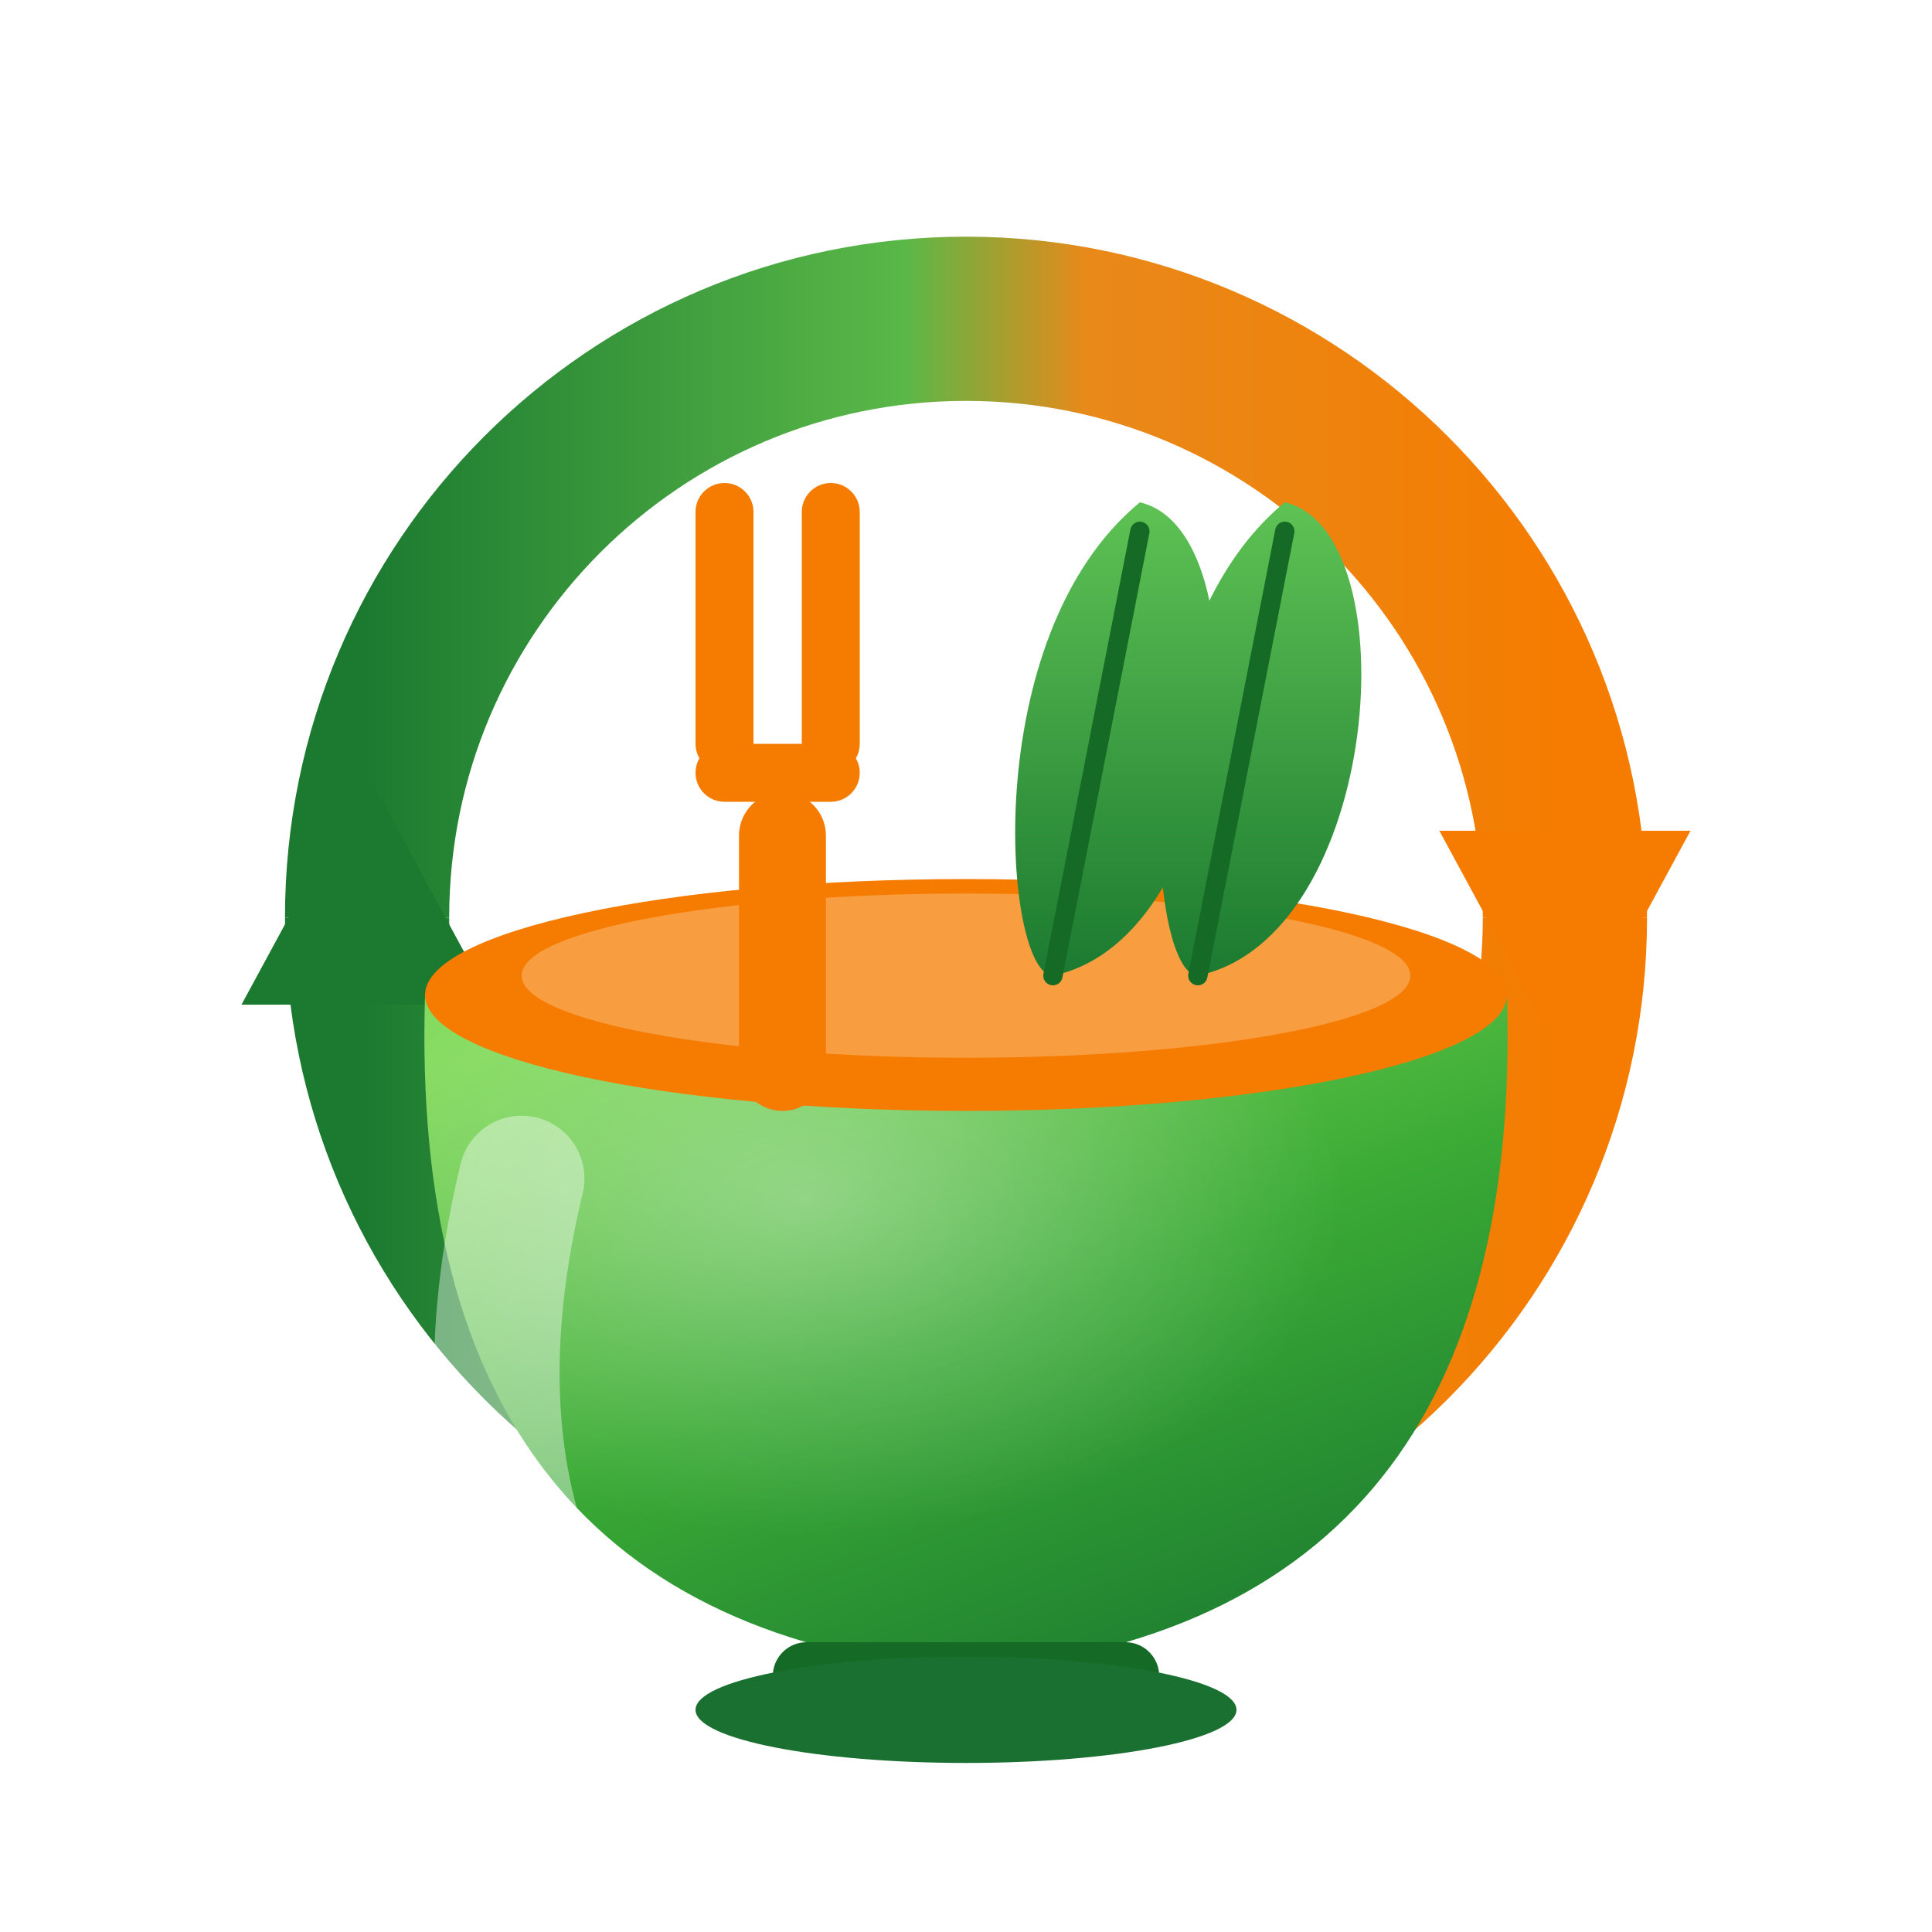
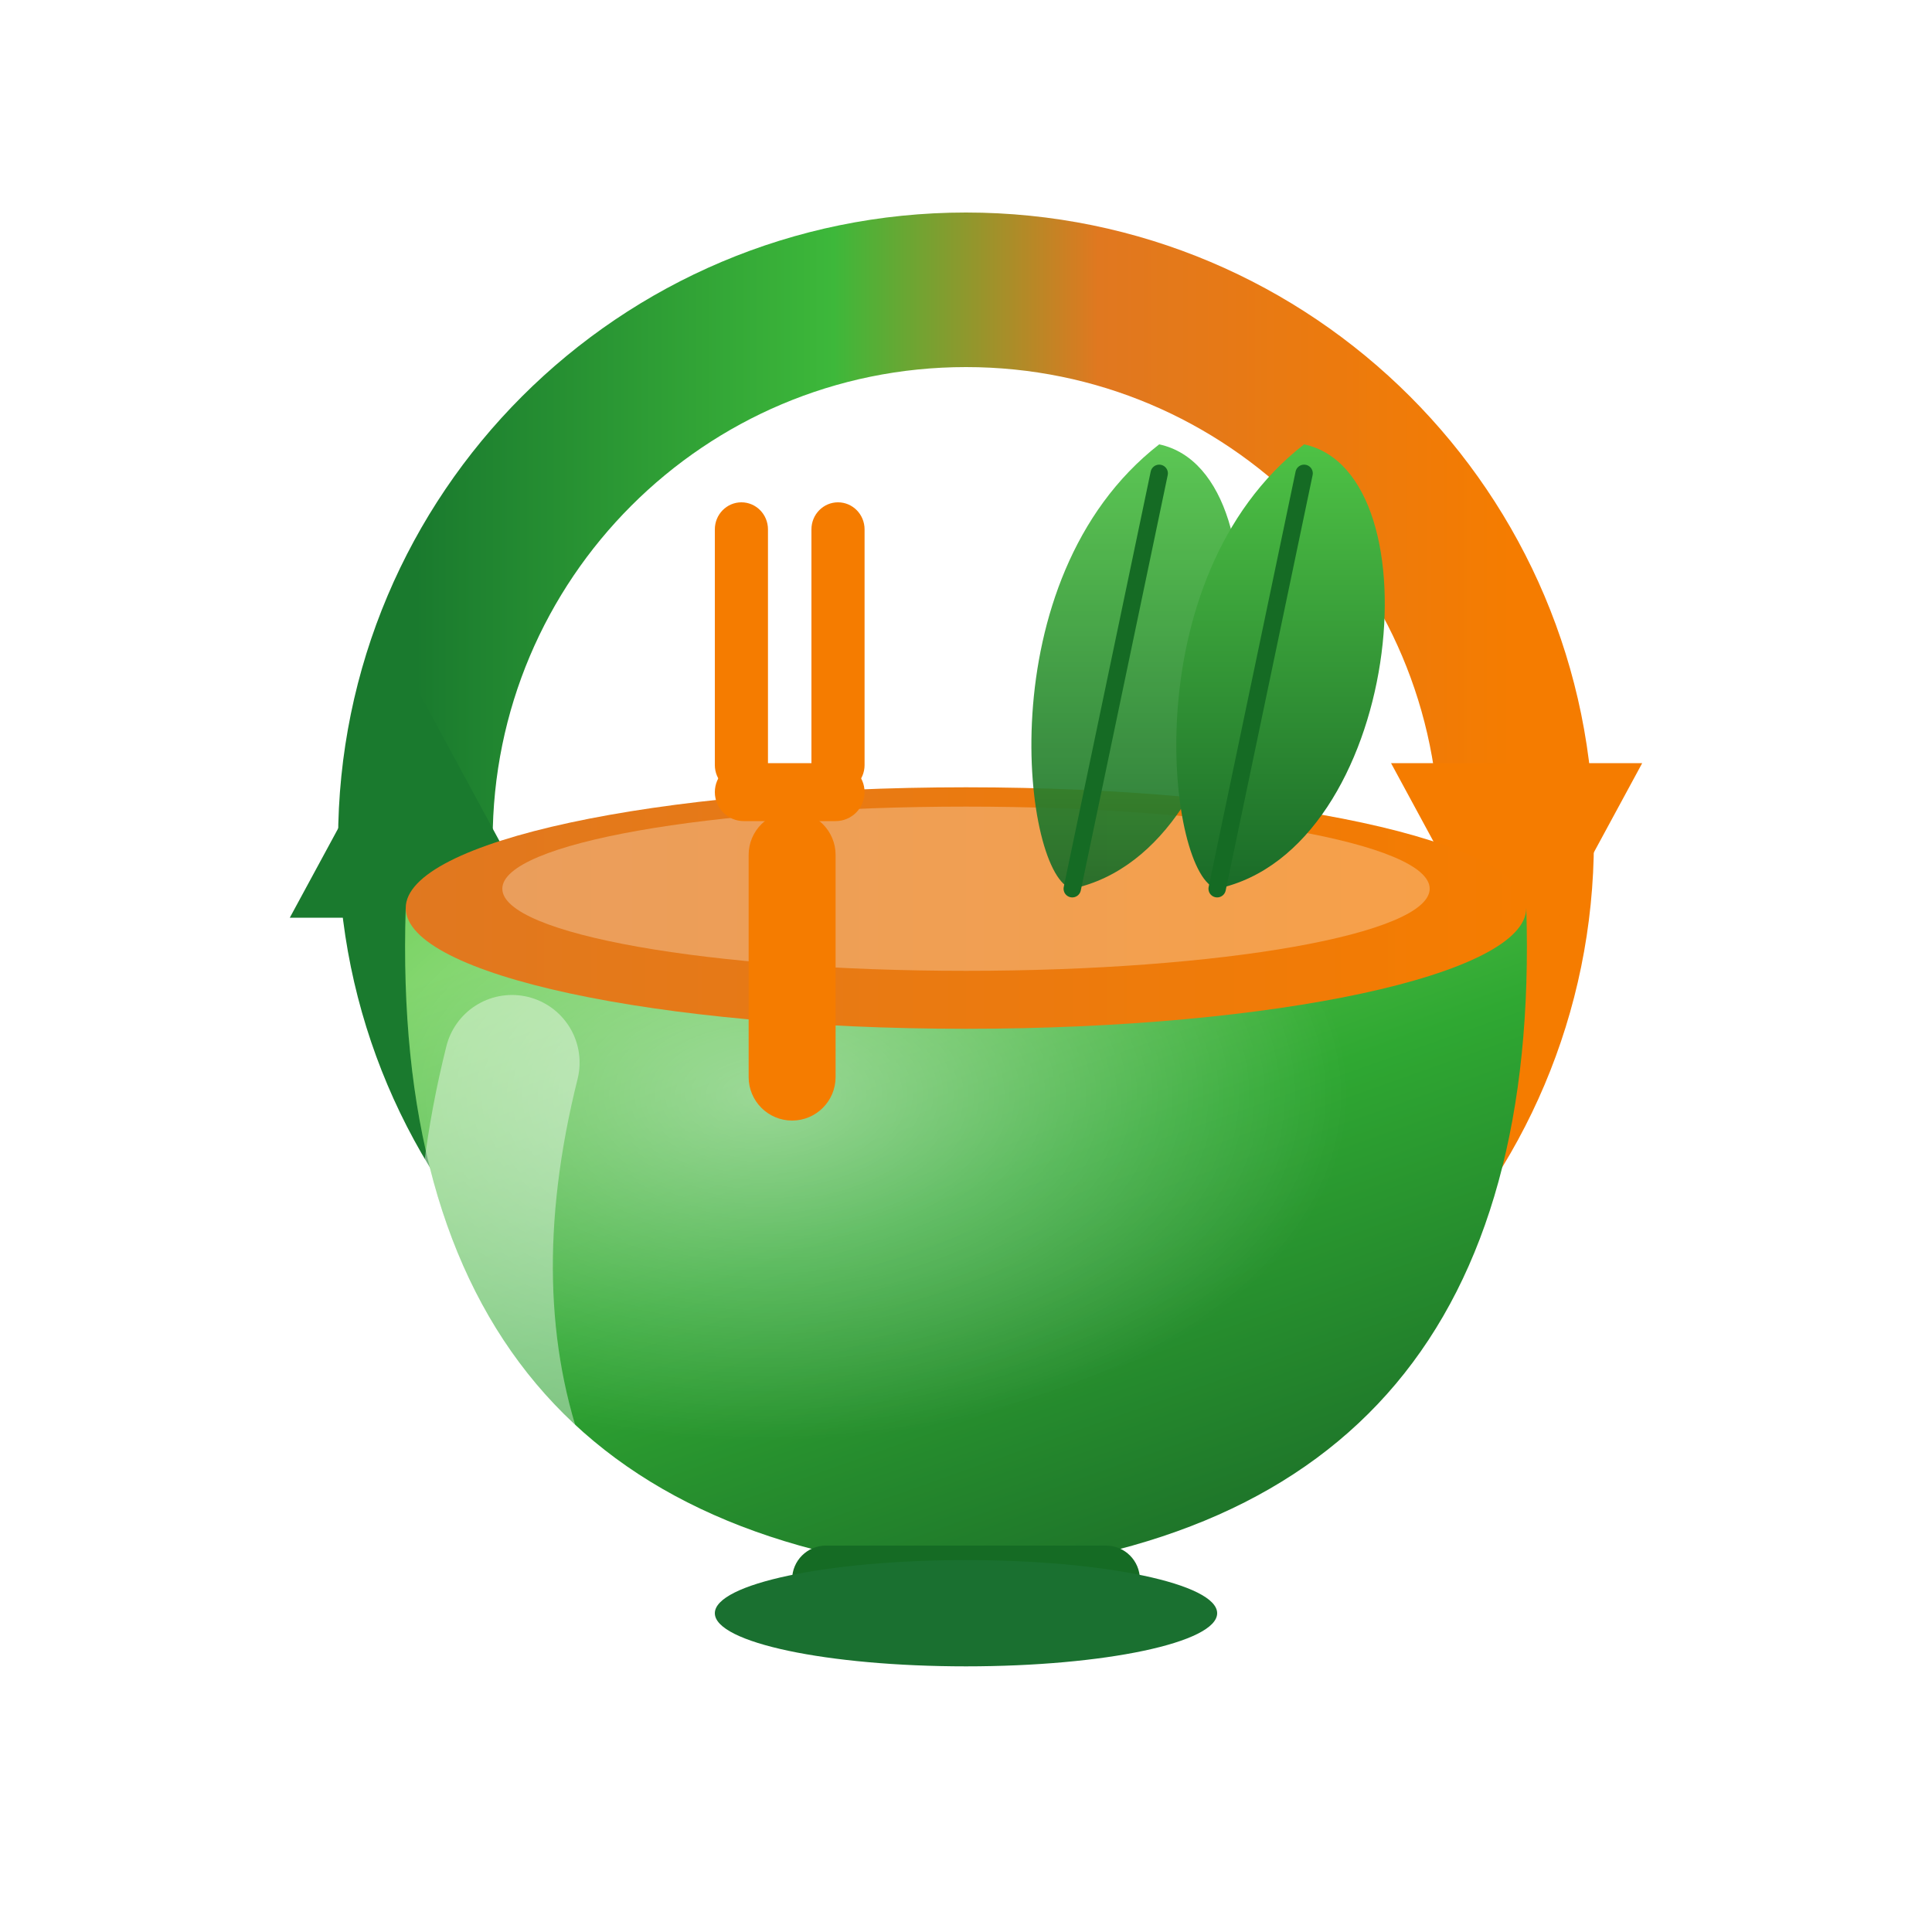
<svg xmlns="http://www.w3.org/2000/svg" viewBox="0 0 200 200">
  <defs>
-     <linearGradient id="arcGrad" x1="0%" y1="50%" x2="100%" y2="50%">
-       <stop offset="0%" stop-color="#1b7a30" />
-       <stop offset="45%" stop-color="#5ab848" />
-       <stop offset="60%" stop-color="#e8891a" />
+     <linearGradient id="arcG" x1="0%" y1="50%" x2="100%" y2="50%">
+       <stop offset="0%" stop-color="#1a7a2e" />
+       <stop offset="38%" stop-color="#3db83a" />
+       <stop offset="62%" stop-color="#e07820" />
      <stop offset="100%" stop-color="#f57c00" />
    </linearGradient>
-     <linearGradient id="bowlGrad" x1="20%" y1="0%" x2="80%" y2="100%">
-       <stop offset="0%" stop-color="#7ed957" />
-       <stop offset="50%" stop-color="#3aaa35" />
-       <stop offset="100%" stop-color="#1b7a30" />
+     <linearGradient id="bowlG" x1="20%" y1="0%" x2="80%" y2="100%">
+       <stop offset="0%" stop-color="#6dcf55" />
+       <stop offset="45%" stop-color="#2fa832" />
+       <stop offset="100%" stop-color="#1b6b28" />
    </linearGradient>
-     <linearGradient id="leafGrad" x1="50%" y1="100%" x2="50%" y2="0%">
-       <stop offset="0%" stop-color="#1b7a30" />
-       <stop offset="100%" stop-color="#5ec254" />
-     </linearGradient>
-     <radialGradient id="bowlShine" cx="35%" cy="30%" r="50%">
-       <stop offset="0%" stop-color="rgba(255,255,255,0.35)" />
+     <radialGradient id="shineG" cx="32%" cy="28%" r="52%">
+       <stop offset="0%" stop-color="rgba(255,255,255,0.45)" />
      <stop offset="100%" stop-color="rgba(255,255,255,0)" />
    </radialGradient>
+     <linearGradient id="leafG" x1="50%" y1="100%" x2="50%" y2="0%">
+       <stop offset="0%" stop-color="#1a6b28" />
+       <stop offset="100%" stop-color="#4ec245" />
+     </linearGradient>
+     <linearGradient id="rimG" x1="0%" y1="0%" x2="100%" y2="0%">
+       <stop offset="0%" stop-color="#e07820" />
+       <stop offset="100%" stop-color="#f57c00" />
+     </linearGradient>
  </defs>
-   <path d="M 162,95 A 62,62 0 0,1 38,95" fill="none" stroke="url(#arcGrad)" stroke-width="17" stroke-linecap="butt" />
-   <path d="M 38,95 A 62,62 0 0,1 162,95" fill="none" stroke="url(#arcGrad)" stroke-width="17" stroke-linecap="butt" />
-   <polygon points="0,-15 13,9 -13,9" transform="translate(38,95) rotate(0)" fill="#1b7a30" />
-   <polygon points="0,-15 13,9 -13,9" transform="translate(162,95) rotate(180)" fill="#f57c00" />
-   <path d="M 44,103 Q 42,168 100,173 Q 158,168 156,103 Z" fill="url(#bowlGrad)" />
-   <path d="M 44,103 Q 42,168 100,173 Q 158,168 156,103 Z" fill="url(#bowlShine)" />
-   <path d="M 54,122 Q 48,147 56,165" fill="none" stroke="rgba(255,255,255,0.40)" stroke-width="13" stroke-linecap="round" />
-   <ellipse cx="100" cy="103" rx="56" ry="12" fill="#f57c00" />
-   <ellipse cx="100" cy="101" rx="46" ry="8.5" fill="rgba(255,255,255,0.25)" />
-   <rect x="80" y="170" width="40" height="7" rx="3.5" fill="#156b26" />
-   <ellipse cx="100" cy="177" rx="28" ry="5.5" fill="#1a7030" />
-   <rect x="72" y="50" width="6" height="30" rx="3" fill="#f57c00" />
-   <rect x="83" y="50" width="6" height="30" rx="3" fill="#f57c00" />
-   <rect x="72" y="77" width="17" height="6" rx="3" fill="#f57c00" />
-   <rect x="76.5" y="82" width="9" height="33" rx="4.5" fill="#f57c00" />
-   <path d="M 109,101 C 104,101 101,66 118,52 C 131,55 128,97 109,101 Z" fill="url(#leafGrad)" />
-   <line x1="109" y1="101" x2="118" y2="55" stroke="#156b26" stroke-width="2" stroke-linecap="round" />
-   <path d="M 124,101 C 119,101 116,66 133,52 C 146,55 143,97 124,101 Z" fill="url(#leafGrad)" />
-   <line x1="124" y1="101" x2="133" y2="55" stroke="#156b26" stroke-width="2" stroke-linecap="round" />
+   <path d="M 157,87 A 57,57 0 0,1 43,87" fill="none" stroke="url(#arcG)" stroke-width="16" stroke-linecap="butt" />
+   <path d="M 43,87 A 57,57 0 0,1 157,87" fill="none" stroke="url(#arcG)" stroke-width="16" stroke-linecap="butt" />
+   <polygon points="0,-16 13,8 -13,8" transform="translate(43,87) rotate(0)" fill="#1a7a2e" />
+   <polygon points="0,-16 13,8 -13,8" transform="translate(157,87) rotate(180)" fill="#f57c00" />
+   <path d="M 42,94 Q 40,158 100,163 Q 160,158 158,94 Z" fill="url(#bowlG)" />
+   <path d="M 42,94 Q 40,158 100,163 Q 160,158 158,94 Z" fill="url(#shineG)" />
+   <path d="M 53,110 Q 47,134 54,153" fill="none" stroke="rgba(255,255,255,0.40)" stroke-width="14" stroke-linecap="round" />
+   <ellipse cx="100" cy="94" rx="58" ry="12.5" fill="url(#rimG)" />
+   <ellipse cx="100" cy="92" rx="48" ry="8.5" fill="rgba(255,255,255,0.28)" />
+   <rect x="82" y="160" width="36" height="7" rx="3.5" fill="#156b24" />
+   <ellipse cx="100" cy="167" rx="26" ry="5.5" fill="#1a7030" />
+   <rect x="74" y="52" width="5.5" height="30" rx="2.8" fill="#f57c00" />
+   <rect x="84" y="52" width="5.5" height="30" rx="2.8" fill="#f57c00" />
+   <rect x="74" y="79" width="15.5" height="6" rx="3" fill="#f57c00" />
+   <rect x="77.5" y="84" width="9" height="32" rx="4.5" fill="#f57c00" />
+   <path d="M 111,92 C 106,91 102,60 120,46 C 134,49 130,88 111,92 Z" fill="url(#leafG)" opacity="0.92" />
+   <line x1="111" y1="92" x2="120" y2="49" stroke="#156b24" stroke-width="1.8" stroke-linecap="round" />
+   <path d="M 126,92 C 121,91 117,60 135,46 C 149,49 145,88 126,92 Z" fill="url(#leafG)" />
+   <line x1="126" y1="92" x2="135" y2="49" stroke="#156b24" stroke-width="1.8" stroke-linecap="round" />
</svg>
